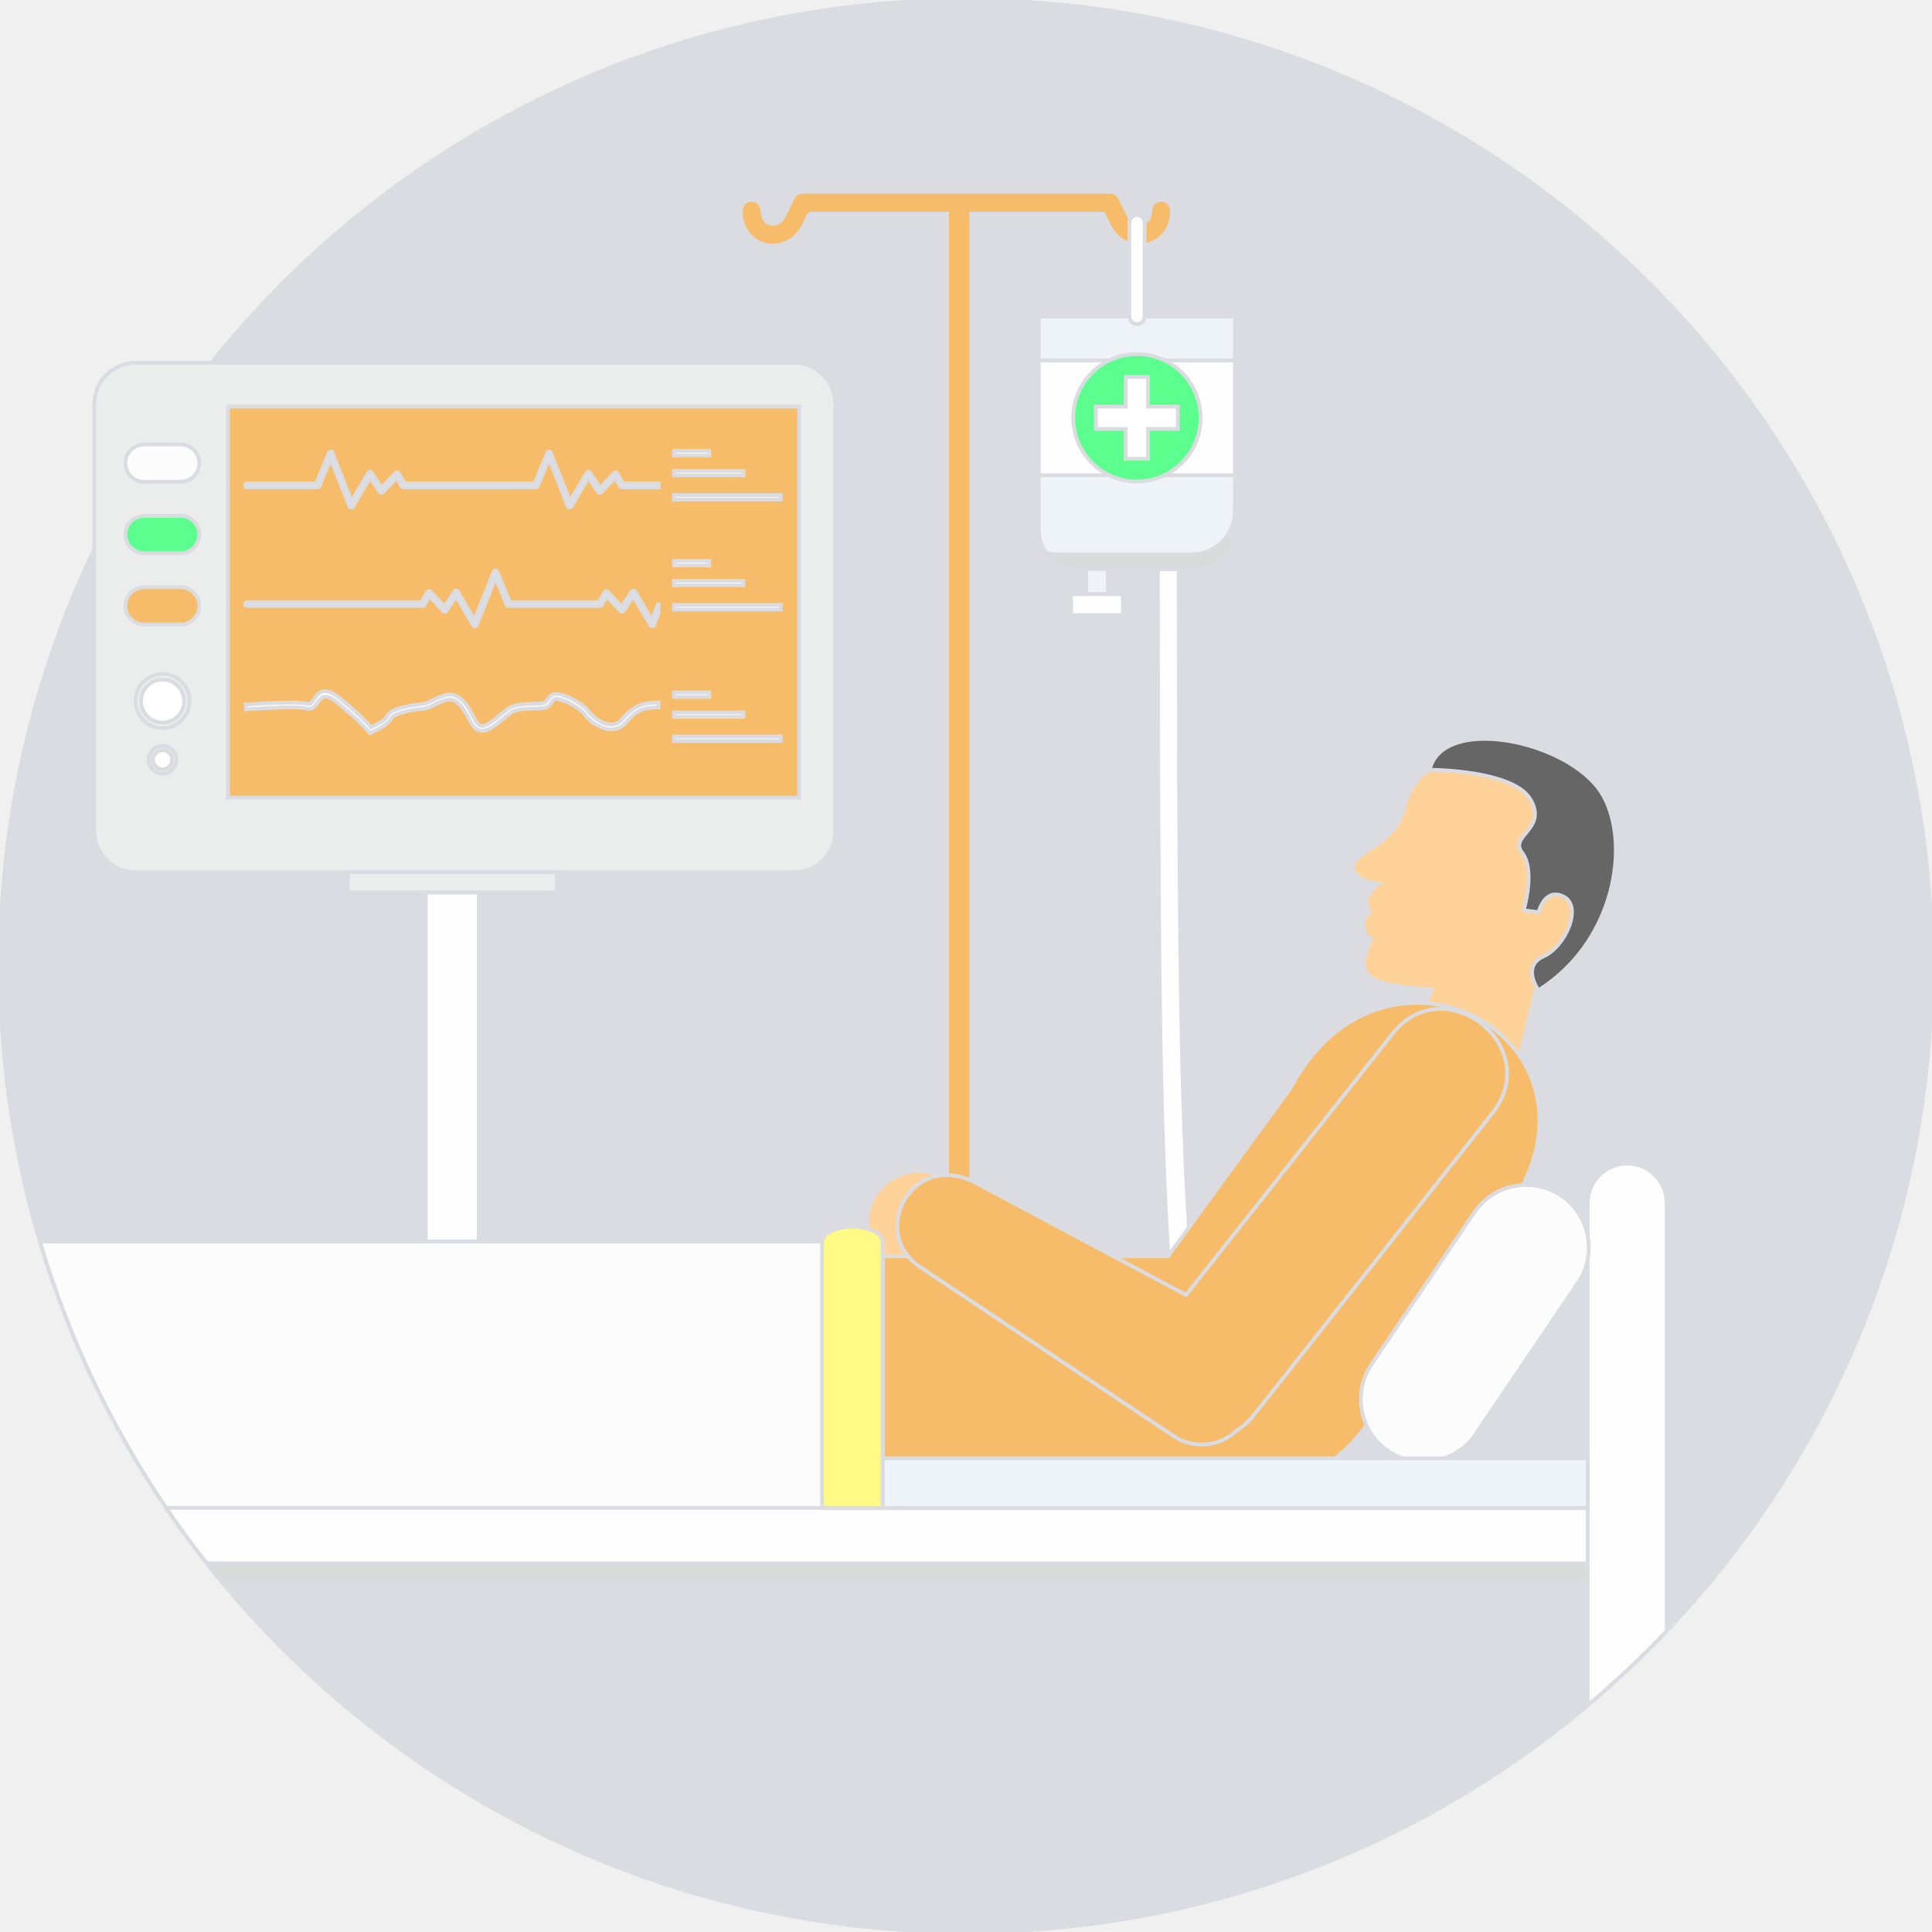
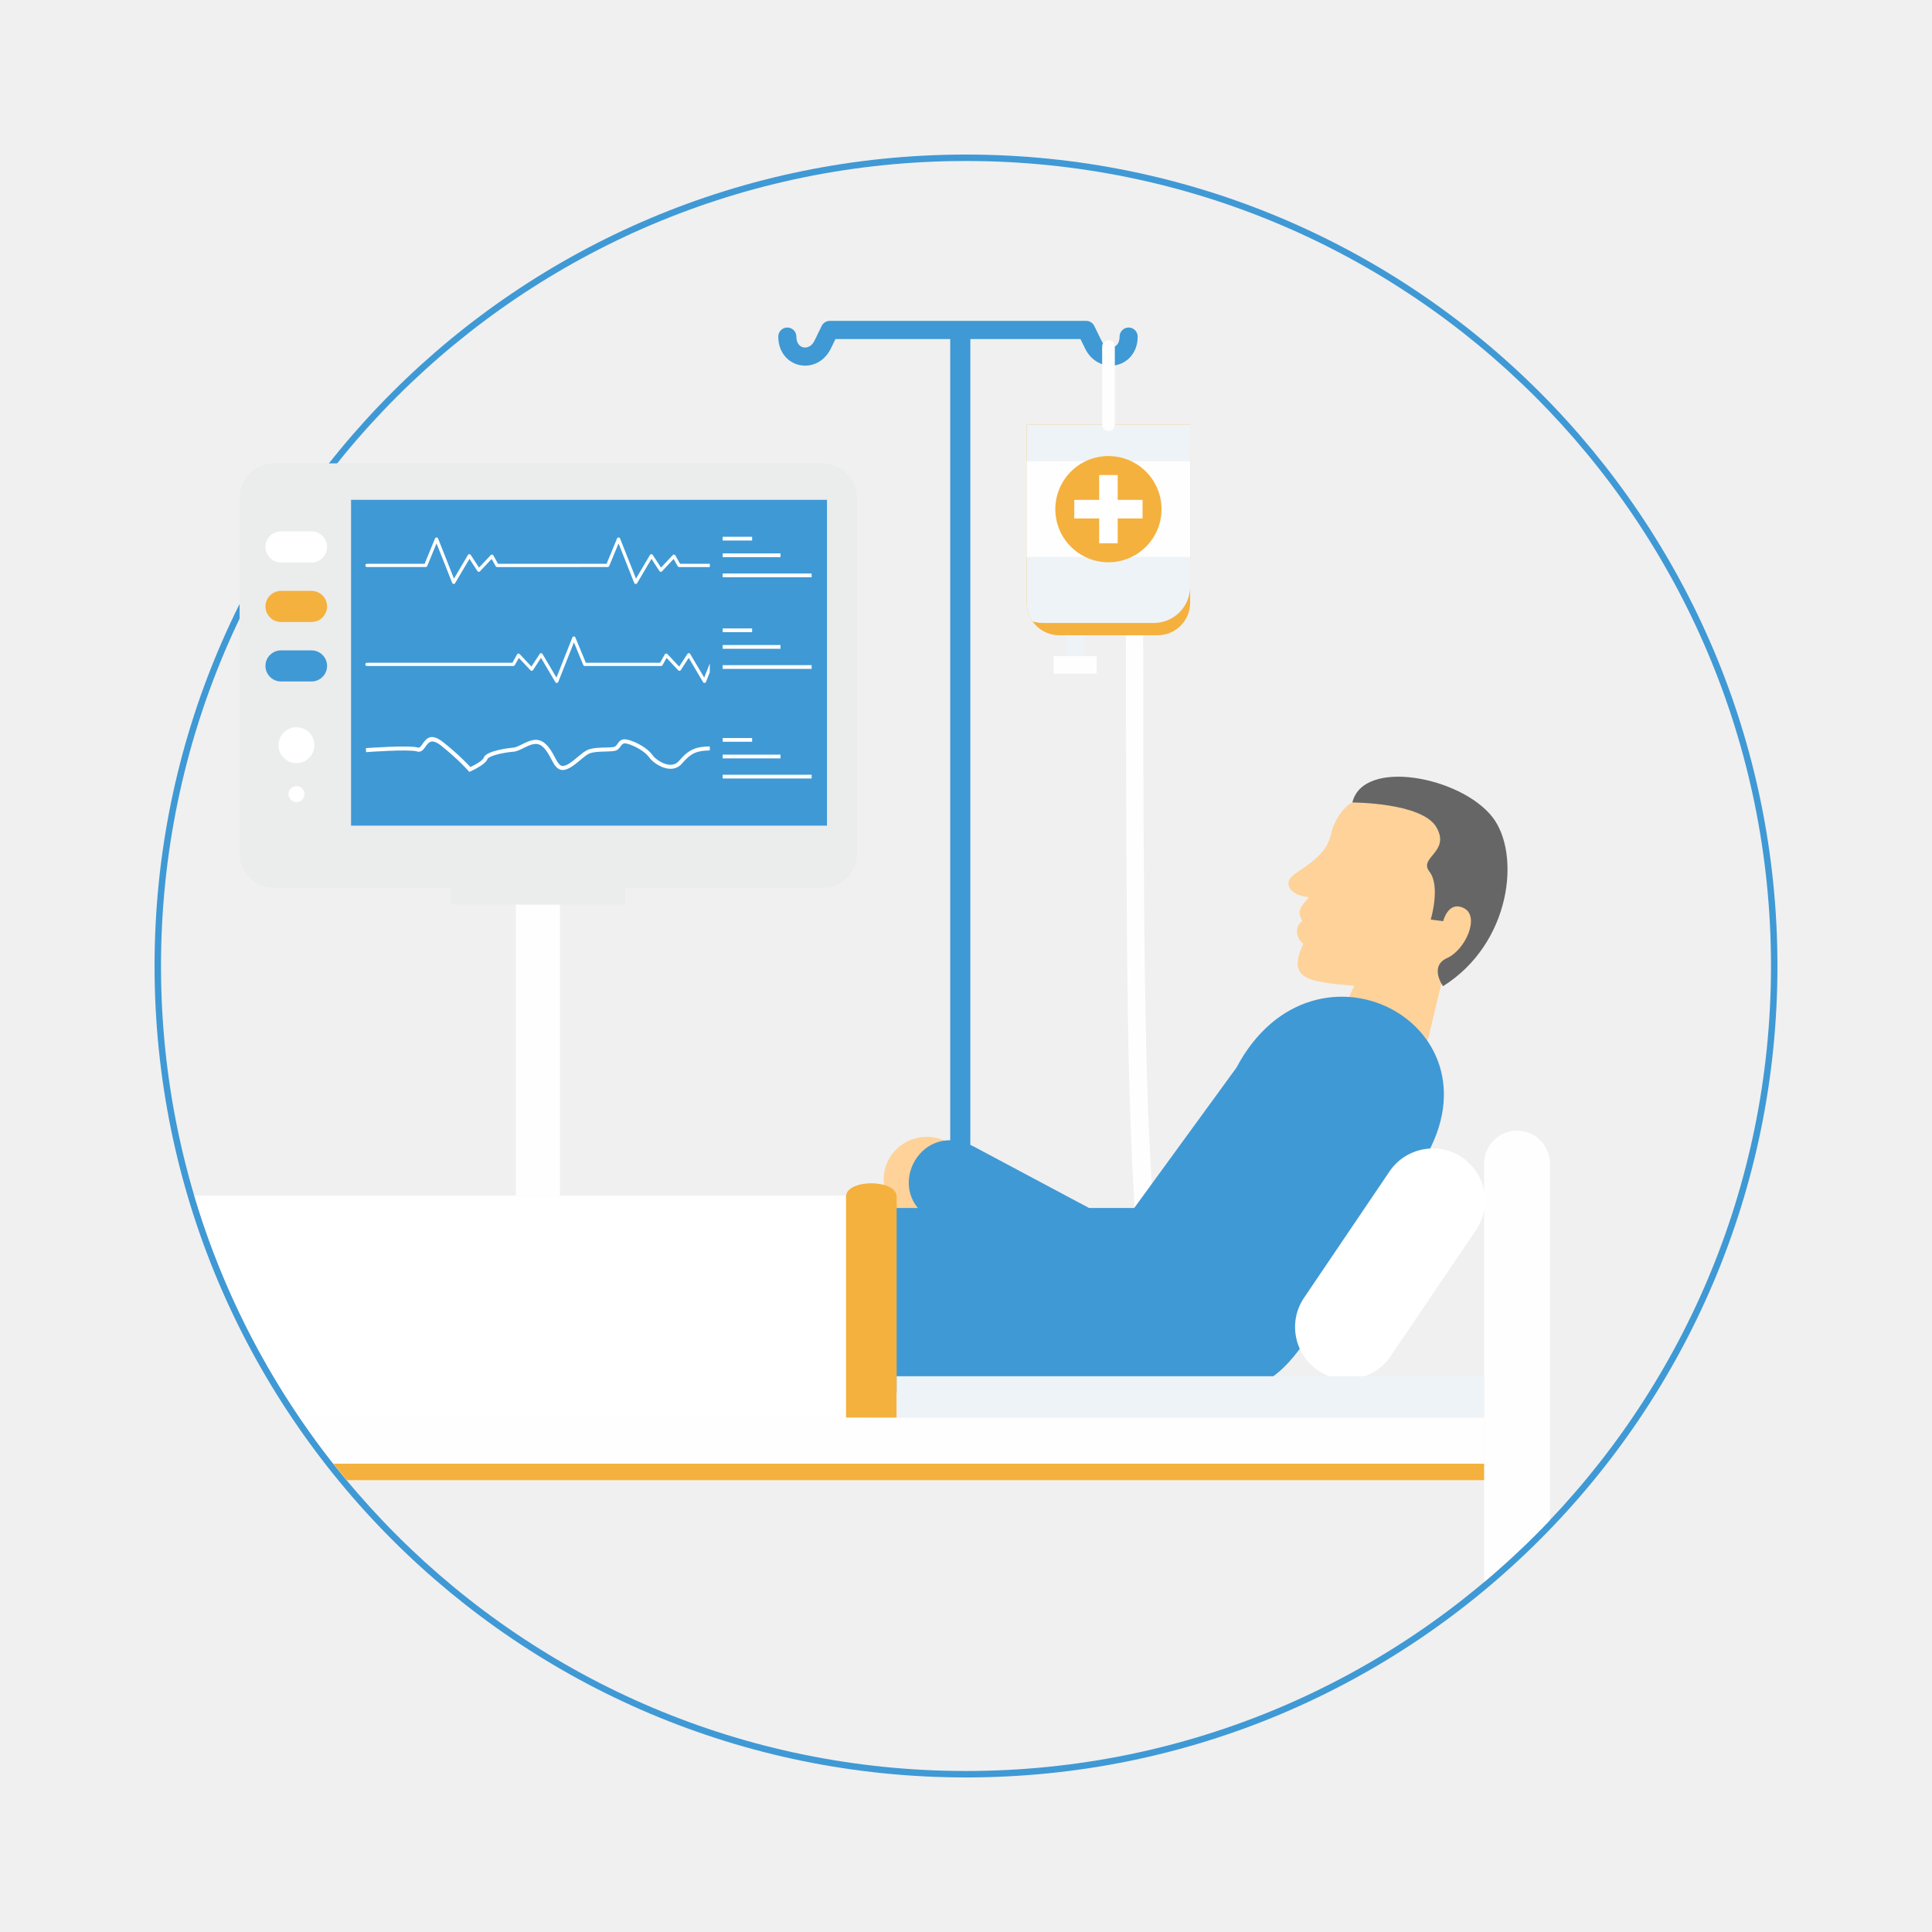
- <svg xmlns="http://www.w3.org/2000/svg" version="1.1" id="Layer_1" viewBox="0 0 511.998 511.998" xml:space="preserve" fill="#dadce1" stroke="#dadce1">
-   <g id="SVGRepo_bgCarrier" stroke-width="0" />
-   <g id="SVGRepo_tracerCarrier" stroke-linecap="round" stroke-linejoin="round" />
+ <svg xmlns="http://www.w3.org/2000/svg" version="1.1" id="Layer_1" viewBox="-51.2 -51.2 614.40 614.40" xml:space="preserve" fill="#000000">
+   <g id="SVGRepo_bgCarrier" stroke-width="0" transform="translate(40.95984,40.95984), scale(0.84)">
+     <rect x="-51.2" y="-51.2" width="614.40" height="614.40" rx="307.2" fill="#3f99d5" strokewidth="0" />
+   </g>
+   <g id="SVGRepo_tracerCarrier" stroke-linecap="round" stroke-linejoin="round" stroke="#CCCCCC" stroke-width="1.024" />
  <g id="SVGRepo_iconCarrier">
-     <circle style="fill:#rgba(0, 74, 173, 1);" cx="255.999" cy="255.999" r="255.999" />
-     <path style="fill:#f7bc69;" d="M214.496,56.618l-1.493,3.056c-1.283,2.631-3.319,4.267-5.523,4.983 c-1.488,0.485-3.051,0.545-4.52,0.21c-1.479-0.337-2.864-1.083-3.991-2.19c-1.616-1.592-2.679-3.922-2.666-6.855 c0.007-1.588,1.298-2.868,2.886-2.864c1.588,0.007,2.868,1.298,2.864,2.886c-0.004,1.24,0.377,2.161,0.952,2.732 c0.346,0.339,0.78,0.571,1.237,0.675c0.463,0.106,0.97,0.084,1.453-0.073c0.802-0.262,1.577-0.924,2.117-2.031l2.252-4.608 c0.454-0.999,1.459-1.696,2.628-1.696c12.319,0,69.197,0,81.515,0c1.169,0,2.174,0.695,2.628,1.696l2.252,4.608 c0.54,1.107,1.316,1.769,2.117,2.031c0.485,0.157,0.992,0.179,1.453,0.073c0.456-0.104,0.893-0.335,1.237-0.675 c0.576-0.571,0.957-1.49,0.952-2.732c-0.004-1.588,1.275-2.879,2.864-2.886c1.588-0.004,2.879,1.278,2.886,2.864 c0.013,2.934-1.05,5.263-2.666,6.855c-1.127,1.107-2.511,1.849-3.991,2.19c-1.468,0.335-3.032,0.275-4.52-0.21 c-2.205-0.717-4.238-2.352-5.523-4.983l-1.495-3.056h-35.023v334.197h-6.392V56.618h-36.497H214.496z" />
+     <circle style="fill:#f0f0f0;" cx="255.999" cy="255.999" r="255.999" />
+     <path style="fill:#3f99d5;" d="M214.496,56.618l-1.493,3.056c-1.283,2.631-3.319,4.267-5.523,4.983 c-1.488,0.485-3.051,0.545-4.52,0.21c-1.479-0.337-2.864-1.083-3.991-2.19c-1.616-1.592-2.679-3.922-2.666-6.855 c0.007-1.588,1.298-2.868,2.886-2.864c1.588,0.007,2.868,1.298,2.864,2.886c-0.004,1.24,0.377,2.161,0.952,2.732 c0.346,0.339,0.78,0.571,1.237,0.675c0.463,0.106,0.97,0.084,1.453-0.073c0.802-0.262,1.577-0.924,2.117-2.031l2.252-4.608 c0.454-0.999,1.459-1.696,2.628-1.696c12.319,0,69.197,0,81.515,0c1.169,0,2.174,0.695,2.628,1.696l2.252,4.608 c0.54,1.107,1.316,1.769,2.117,2.031c0.485,0.157,0.992,0.179,1.453,0.073c0.456-0.104,0.893-0.335,1.237-0.675 c0.576-0.571,0.957-1.49,0.952-2.732c-0.004-1.588,1.275-2.879,2.864-2.886c1.588-0.004,2.879,1.278,2.886,2.864 c0.013,2.934-1.05,5.263-2.666,6.855c-1.127,1.107-2.511,1.849-3.991,2.19c-1.468,0.335-3.032,0.275-4.52-0.21 c-2.205-0.717-4.238-2.352-5.523-4.983l-1.495-3.056h-35.023v334.197h-6.392V56.618h-36.497H214.496z" />
    <ellipse style="fill:#FED298;" cx="243.573" cy="323.826" rx="13.743" ry="13.498" />
    <path style="fill:#FEFEFE;" d="M312.347,150.807l0.115,58.371c0.299,49.23,0.554,92.67,3.629,130.249h-5.99 c-2.79-37.687-2.846-81.072-3.146-130.207l-0.117-58.356L312.347,150.807z" />
    <path style="fill:#FED298;" d="M399.668,203.521c17.299,5.347,26.983,23.702,21.636,40.999c-2.456,7.941-7.64,13.581-14.119,17.053 l-4.679,19.411l-26.507-11.057l3.461-7.611c-15.02-1.327-21.422-2.132-16.166-13.417c-2.19-1.3-3.056-5.443-0.308-7.175 c0,0-1.264-2.002-0.793-3.519c0.467-1.517,2.826-4.015,2.895-4.046c-5.92-0.741-7.384-3.724-6.114-5.834 c1.627-2.697,11.362-6.07,13.05-14.037c1.202-5.678,5.164-9.644,6.822-10.286c6.471-2.343,13.736-2.677,20.82-0.485L399.668,203.521 z" />
    <path style="fill:#666666;" d="M378.877,203.999c0,0,22.192-0.011,26.736,7.903c4.544,7.914-5.83,9.48-2.225,14.104 c3.603,4.624,0.401,15.222,0.401,15.222l3.962,0.518c0,0,1.616-6.723,6.672-4.094c5.058,2.628,0.419,13.207-5.424,15.822 c-5.845,2.617-1.296,8.947-1.296,8.947c21.712-13.612,24.817-42.124,15.692-53.799c-10.054-12.865-41.142-18.785-44.523-4.621 L378.877,203.999z" />
-     <path style="fill:#f7bc69;" d="M232.135,332.953h77.362L342,288.339c24.781-46.791,87.482-13.138,58.471,31.146l-35.544,54.248 c-8.427,12.865-16.137,18.638-31.854,17.934H232.137v-58.713H232.135z" />
-     <path style="fill:#fcfcfc;" d="M10.585,329.018h214.666v70.868H44.244C29.607,378.382,18.165,354.53,10.585,329.018z" />
+     <path style="fill:#3f99d5;" d="M232.135,332.953h77.362L342,288.339c24.781-46.791,87.482-13.138,58.471,31.146l-35.544,54.248 c-8.427,12.865-16.137,18.638-31.854,17.934H232.137v-58.713H232.135z" />
+     <path style="fill:#ffffff;" d="M10.585,329.018h214.666v70.868H44.244C29.607,378.382,18.165,354.53,10.585,329.018z" />
    <g>
      <path style="fill:#FEFEFE;" d="M44.049,399.604h376.716v19.921H59.039C53.732,413.137,48.725,406.491,44.049,399.604z" />
      <path style="fill:#FEFEFE;" d="M431.223,308.368h0.004c5.753,0,10.46,4.705,10.46,10.46v113.391 c-6.597,6.949-13.588,13.521-20.922,19.693V318.825c0-5.755,4.705-10.46,10.46-10.46L431.223,308.368z" />
    </g>
-     <path style="fill:#D9DADA;" d="M59.039,419.525h361.724v-5.25H54.782C56.175,416.046,57.597,417.791,59.039,419.525z" />
-     <path style="fill:#FFF985;" d="M233.949,329.355v70.249h-16.101v-70.249C217.848,323.683,233.949,323.683,233.949,329.355z" />
-     <path style="fill:#fcfcfc;" d="M413.754,316.861l0.004,0.002c7.567,5.117,9.569,15.494,4.449,23.061l-27.21,40.223 c-5.117,7.567-15.494,9.569-23.061,4.451l-0.002-0.002c-7.567-5.12-9.569-15.494-4.449-23.061l27.208-40.223 C395.811,313.747,406.187,311.743,413.754,316.861z" />
-     <path style="fill:#f7bc69;" d="M368.985,273.992l-54.667,69.184l-55.659-29.66c-16.845-8.978-28.535,13.101-14.832,22.242 l67.219,44.829c5.303,3.536,12.277,2.752,16.699-1.506c1.645-1.01,3.14-2.315,4.4-3.911l63.376-80.208 C409.394,277.407,382.852,256.441,368.985,273.992z" />
+     <path style="fill:#f5b13d;" d="M59.039,419.525h361.724v-5.25H54.782C56.175,416.046,57.597,417.791,59.039,419.525z" />
+     <path style="fill:#f5b13d;" d="M233.949,329.355v70.249h-16.101v-70.249C217.848,323.683,233.949,323.683,233.949,329.355z" />
+     <path style="fill:#ffffff;" d="M413.754,316.861l0.004,0.002c7.567,5.117,9.569,15.494,4.449,23.061l-27.21,40.223 c-5.117,7.567-15.494,9.569-23.061,4.451l-0.002-0.002c-7.567-5.12-9.569-15.494-4.449-23.061l27.208-40.223 C395.811,313.747,406.187,311.743,413.754,316.861z" />
+     <path style="fill:#3f99d5;" d="M368.985,273.992l-54.667,69.184l-55.659-29.66c-16.845-8.978-28.535,13.101-14.832,22.242 l67.219,44.829c5.303,3.536,12.277,2.752,16.699-1.506c1.645-1.01,3.14-2.315,4.4-3.911l63.376-80.208 C409.394,277.407,382.852,256.441,368.985,273.992z" />
    <path style="fill:#EEF3F7;" d="M233.949,386.461h186.816v13.145H233.949V386.461z" />
-     <path style="fill:#D9DADA;" d="M275.308,83.877h51.968v56.651c0,5.655-4.624,10.279-10.279,10.279H285.59 c-5.658,0-10.281-4.626-10.281-10.279V83.877H275.308z" />
+     <path style="fill:#f5b13d;" d="M275.308,83.877h51.968v56.651c0,5.655-4.624,10.279-10.279,10.279H285.59 c-5.658,0-10.281-4.626-10.281-10.279V83.877H275.308z" />
    <path style="fill:#EEF3F7;" d="M275.308,83.877h51.968v51.501c0,6.344-5.188,11.531-11.531,11.531h-35.238 c-1.16,0-2.278-0.177-3.335-0.496c-1.173-1.669-1.863-3.702-1.863-5.884V83.877z" />
    <path style="fill:#FEFEFE;" d="M275.308,95.507h51.968v30.429h-51.968V95.507z" />
    <path style="fill:#EEF3F7;" d="M287.865,150.809h5.728v6.663h-5.728V150.809z" />
    <path style="fill:#FEFEFE;" d="M283.875,157.47h13.699v5.527h-13.699V157.47z" />
-     <path style="fill:#5cff8d;" d="M301.292,93.833c9.327,0,16.889,7.56,16.889,16.887s-7.56,16.887-16.889,16.887 c-9.327,0-16.887-7.56-16.887-16.887S291.966,93.833,301.292,93.833z" />
+     <path style="fill:#f5b13d;" d="M301.292,93.833c9.327,0,16.889,7.56,16.889,16.887s-7.56,16.887-16.889,16.887 c-9.327,0-16.887-7.56-16.887-16.887S291.966,93.833,301.292,93.833z" />
    <path style="fill:#FEFEFE;" d="M299.299,59c0-1.111,0.904-2.013,2.013-2.013c1.111,0,2.015,0.902,2.015,2.013v24.877 c0,1.111-0.904,2.013-2.015,2.013c-1.109,0-2.013-0.899-2.013-2.013V59z" />
    <path style="fill:#FFFFFF;" d="M298.344,99.867h5.895v7.903h7.907v5.9h-7.907v7.909h-5.895v-7.909h-7.909v-5.9h7.909V99.867z" />
    <path style="fill:#EBECEC;" d="M35.9,96.158h174.524c5.999,0,10.908,4.91,10.908,10.908v113.169c0,5.999-4.908,10.908-10.908,10.908 H35.9c-5.999,0-10.908-4.908-10.908-10.908V107.065C24.992,101.065,29.899,96.158,35.9,96.158z" />
-     <path style="fill:#f7bc69;" d="M60.444,107.746h151.345v103.623H60.444V107.746z" />
+     <path style="fill:#3f99d5;" d="M60.444,107.746h151.345v103.623H60.444V107.746z" />
    <g>
      <path style="fill:#EBECEC;" d="M43.079,178.61c3.964,0,7.179,3.215,7.179,7.179s-3.215,7.179-7.179,7.179s-7.179-3.213-7.179-7.179 C35.9,181.825,39.113,178.61,43.079,178.61z" />
      <path style="fill:#EBECEC;" d="M43.079,197.66c2.026,0,3.669,1.643,3.669,3.669c0,2.024-1.643,3.669-3.669,3.669 c-2.026,0-3.669-1.643-3.669-3.669S41.052,197.66,43.079,197.66z" />
    </g>
    <g>
      <path style="fill:#FEFEFE;" d="M98.512,125.29c0.091,0.159,0.095,0.357-0.002,0.523 M156.394,125.29 c0.088,0.159,0.091,0.357-0.007,0.523 M65.502,129.124c-0.291,0-0.523-0.236-0.523-0.52c0-0.286,0.234-0.516,0.523-0.516h18.329 l3.317-8.054c0.113-0.262,0.414-0.392,0.677-0.28c0.135,0.053,0.234,0.161,0.284,0.286l0.002-0.002l5.058,12.768l4.447-7.523 c0.146-0.25,0.465-0.328,0.713-0.183c0.082,0.051,0.144,0.113,0.186,0.19l2.615,4.008l3.738-3.975 c0.192-0.21,0.52-0.214,0.732-0.022c0.038,0.042,0.068,0.08,0.093,0.13h0.007l1.488,2.659c11.511,0,23.012,0,34.521,0l3.322-8.054 c0.11-0.262,0.414-0.392,0.677-0.28c0.135,0.053,0.234,0.161,0.282,0.286l0.004-0.002l5.06,12.768l4.445-7.523 c0.146-0.25,0.463-0.328,0.71-0.183c0.08,0.051,0.144,0.113,0.19,0.19l2.613,4.008l3.735-3.975c0.194-0.21,0.523-0.214,0.735-0.022 c0.04,0.042,0.068,0.08,0.095,0.13h0.004l1.493,2.659h9.461v1.041l-9.77,0.002l0,0c-0.181,0-0.357-0.097-0.45-0.269l-1.296-2.308 l-3.7,3.935l0,0c-0.029,0.029-0.06,0.057-0.095,0.08c-0.243,0.157-0.565,0.084-0.717-0.157l-2.531-3.882l-4.553,7.704 c-0.057,0.108-0.15,0.192-0.264,0.236c-0.266,0.11-0.571-0.024-0.675-0.295l-4.976-12.561l-2.952,7.148 c-0.066,0.21-0.262,0.361-0.498,0.361h-8.543c-0.015,0.007-0.038,0.007-0.057,0.007H106.89l0,0c-0.186,0-0.364-0.097-0.454-0.269 l-1.292-2.308l-3.704,3.935l0,0c-0.029,0.029-0.06,0.057-0.097,0.08c-0.243,0.157-0.558,0.084-0.717-0.157l-2.533-3.882 l-4.551,7.704c-0.057,0.108-0.146,0.192-0.266,0.236c-0.266,0.11-0.569-0.024-0.673-0.295l-4.978-12.561l-2.948,7.148 c-0.071,0.21-0.264,0.361-0.498,0.361H65.504h-0.002V129.124z" />
      <path style="fill:#FEFEFE;" d="M120.424,156.766c-0.093,0.155-0.097,0.352,0,0.518 M167.398,156.766 c-0.088,0.155-0.095,0.352,0.004,0.518 M174.526,159.778l-1.784,4.507l-4.447-7.527c-0.148-0.25-0.463-0.333-0.71-0.186 c-0.084,0.053-0.146,0.117-0.19,0.194l-2.613,4.006l-3.735-3.971c-0.197-0.212-0.523-0.225-0.732-0.027 c-0.042,0.035-0.068,0.08-0.095,0.122h-0.007l-1.49,2.664c-11.507,0-12.113-0.002-23.619-0.002l-3.322-8.05 c-0.11-0.264-0.414-0.388-0.675-0.28c-0.135,0.053-0.234,0.161-0.286,0.286l0,0l-5.06,12.773l-4.44-7.527 c-0.15-0.25-0.465-0.333-0.715-0.186c-0.077,0.053-0.144,0.117-0.183,0.194l-2.617,4.006l-3.731-3.971 c-0.201-0.212-0.529-0.225-0.739-0.027c-0.038,0.035-0.071,0.08-0.097,0.122l0,0l-1.49,2.664H65.5c-0.291,0-0.523,0.236-0.523,0.52 c0,0.286,0.234,0.52,0.523,0.52h46.553l0,0c0.183,0,0.355-0.097,0.452-0.264l1.294-2.31l3.704,3.935l0,0 c0.029,0.029,0.057,0.055,0.093,0.08c0.243,0.157,0.565,0.086,0.719-0.15l2.533-3.887l4.548,7.708 c0.057,0.104,0.152,0.186,0.269,0.236c0.264,0.104,0.569-0.029,0.675-0.293l4.976-12.565l2.948,7.146 c0.066,0.21,0.264,0.364,0.498,0.364c11.725,0,12.543,0.002,24.268,0.002l0,0c0.183,0,0.359-0.097,0.454-0.264l1.296-2.31 l3.704,3.935l0,0c0.024,0.029,0.06,0.055,0.091,0.08c0.243,0.157,0.56,0.086,0.719-0.15l2.531-3.887l4.553,7.708 c0.055,0.104,0.146,0.186,0.264,0.236c0.266,0.104,0.569-0.029,0.675-0.293l1.209-3.051v-2.822L174.526,159.778L174.526,159.778z" />
      <path style="fill:#FEFEFE;" d="M65.153,186.709c0.038-0.002,13.882-1.021,16.572-0.172c0.516,0.161,0.95-0.45,1.426-1.131l0,0 c1.222-1.729,2.644-3.733,6.685-0.518c4.617,3.676,7.602,6.807,8.548,7.834c1.069-0.5,3.869-1.905,4.231-2.943 c0.304-0.875,1.559-1.552,3.135-2.044c2.002-0.635,4.599-1.036,6.211-1.162c0.815-0.06,1.803-0.551,2.848-1.069 c2.234-1.109,4.659-2.319,7.053-0.489c1.581,1.217,2.505,2.956,3.327,4.495c0.818,1.543,1.515,2.85,2.516,2.875 c1.338,0.04,3.14-1.466,4.794-2.846c1.114-0.928,2.168-1.805,3.102-2.234c1.493-0.682,3.804-0.739,5.766-0.791 c1.142-0.029,2.152-0.057,2.73-0.194c0.45-0.106,0.741-0.52,1.034-0.928c0.657-0.919,1.303-1.83,3.248-1.369l0,0 c1.4,0.328,3.078,1.058,4.557,1.967c1.389,0.849,2.624,1.865,3.322,2.886c0.234,0.337,0.607,0.732,1.074,1.131 c0.875,0.739,2.064,1.457,3.299,1.796c1.169,0.326,2.381,0.302,3.391-0.392c0.26-0.181,0.516-0.41,0.757-0.693 c1.546-1.83,2.901-2.948,4.427-3.625c1.521-0.673,3.164-0.891,5.307-0.926h0.011v1.283c-1.975,0.031-3.468,0.223-4.803,0.815 c-1.331,0.591-2.547,1.603-3.973,3.281c-0.304,0.37-0.644,0.673-0.999,0.917c-1.367,0.944-2.956,0.99-4.458,0.573 c-1.435-0.394-2.794-1.215-3.788-2.055c-0.551-0.467-1.008-0.952-1.3-1.376c-0.593-0.864-1.687-1.758-2.937-2.522 c-1.371-0.842-2.912-1.512-4.183-1.814l0,0c-1.107-0.262-1.508,0.299-1.911,0.86c-0.425,0.607-0.857,1.213-1.782,1.435 c-0.708,0.168-1.786,0.199-2.992,0.232c-1.841,0.044-4.006,0.102-5.272,0.675c-0.77,0.35-1.758,1.178-2.805,2.051 c-1.83,1.528-3.826,3.191-5.656,3.144c-1.755-0.049-2.611-1.66-3.616-3.556c-0.757-1.426-1.614-3.04-2.972-4.079 c-1.758-1.345-3.813-0.317-5.706,0.62c-1.153,0.573-2.254,1.122-3.317,1.202c-1.543,0.117-4.024,0.503-5.926,1.103 c-1.22,0.381-2.159,0.815-2.306,1.237c-0.629,1.814-5.338,3.885-5.352,3.891l-0.425,0.188l-0.313-0.352 c-0.007-0.011-3.135-3.601-8.698-8.028c-2.981-2.37-3.982-0.961-4.838,0.252l0,0c-0.769,1.083-1.459,2.059-2.868,1.612 c-2.445-0.771-16.049,0.232-16.094,0.236l-0.091-1.287L65.153,186.709z" />
      <path style="fill:#FEFEFE;" d="M178.616,131.177h28.291v1.195h-28.291V131.177z" />
      <path style="fill:#FEFEFE;" d="M178.616,119.5h9.369v1.195h-9.369V119.5z" />
      <path style="fill:#FEFEFE;" d="M178.616,124.786h18.402v1.195h-18.402V124.786z" />
      <path style="fill:#FEFEFE;" d="M178.616,160.323h28.291v1.195h-28.291V160.323z" />
      <path style="fill:#FEFEFE;" d="M178.616,148.644h9.369v1.195h-9.369V148.644z" />
      <path style="fill:#FEFEFE;" d="M178.616,153.929h18.402v1.195h-18.402V153.929z" />
      <path style="fill:#FEFEFE;" d="M178.616,195.173h28.291v1.195h-28.291V195.173z" />
      <path style="fill:#FEFEFE;" d="M178.616,183.496h9.369v1.195h-9.369V183.496z" />
      <path style="fill:#FEFEFE;" d="M178.616,188.781h18.402v1.195h-18.402V188.781z" />
    </g>
-     <path style="fill:#fcfcfc;" d="M38.159,117.793h9.715c2.719,0,4.943,2.223,4.943,4.941v0.002c0,2.719-2.225,4.941-4.943,4.941 h-9.715c-2.719,0-4.943-2.223-4.943-4.941v-0.002C33.216,120.016,35.441,117.793,38.159,117.793z" />
-     <path style="fill:#5cff8d;" d="M38.159,136.711h9.715c2.719,0,4.943,2.223,4.943,4.943l0,0c0,2.719-2.225,4.943-4.943,4.943h-9.715 c-2.719,0-4.943-2.225-4.943-4.943l0,0C33.216,138.936,35.441,136.711,38.159,136.711z" />
-     <path style="fill:#f7bc69;" d="M38.159,155.629h9.715c2.719,0,4.943,2.225,4.943,4.943l0,0c0,2.719-2.225,4.943-4.943,4.943h-9.715 c-2.719,0-4.943-2.225-4.943-4.943l0,0C33.216,157.854,35.441,155.629,38.159,155.629z" />
+     <path style="fill:#ffffff;" d="M38.159,117.793h9.715c2.719,0,4.943,2.223,4.943,4.941v0.002c0,2.719-2.225,4.941-4.943,4.941 h-9.715c-2.719,0-4.943-2.223-4.943-4.941v-0.002C33.216,120.016,35.441,117.793,38.159,117.793z" />
+     <path style="fill:#f5b13d;" d="M38.159,136.711h9.715c2.719,0,4.943,2.223,4.943,4.943l0,0c0,2.719-2.225,4.943-4.943,4.943h-9.715 c-2.719,0-4.943-2.225-4.943-4.943l0,0C33.216,138.936,35.441,136.711,38.159,136.711z" />
+     <path style="fill:#3f99d5;" d="M38.159,155.629h9.715c2.719,0,4.943,2.225,4.943,4.943l0,0c0,2.719-2.225,4.943-4.943,4.943h-9.715 c-2.719,0-4.943-2.225-4.943-4.943l0,0C33.216,157.854,35.441,155.629,38.159,155.629z" />
    <g>
      <path style="fill:#FFFFFF;" d="M43.079,180.081c3.155,0,5.711,2.555,5.711,5.711c0,3.153-2.555,5.711-5.711,5.711 c-3.153,0-5.709-2.558-5.709-5.711C37.37,182.637,39.925,180.081,43.079,180.081z" />
      <path style="fill:#FFFFFF;" d="M43.079,198.787c1.404,0,2.542,1.138,2.542,2.542s-1.138,2.542-2.542,2.542 c-1.404,0-2.542-1.138-2.542-2.542C40.536,199.925,41.673,198.787,43.079,198.787z" />
    </g>
    <rect x="92.18" y="231.138" style="fill:#EBECEC;" width="55.362" height="5.375" />
    <rect x="112.839" y="236.517" style="fill:#FEFEFE;" width="14.033" height="92.499" />
  </g>
</svg>
